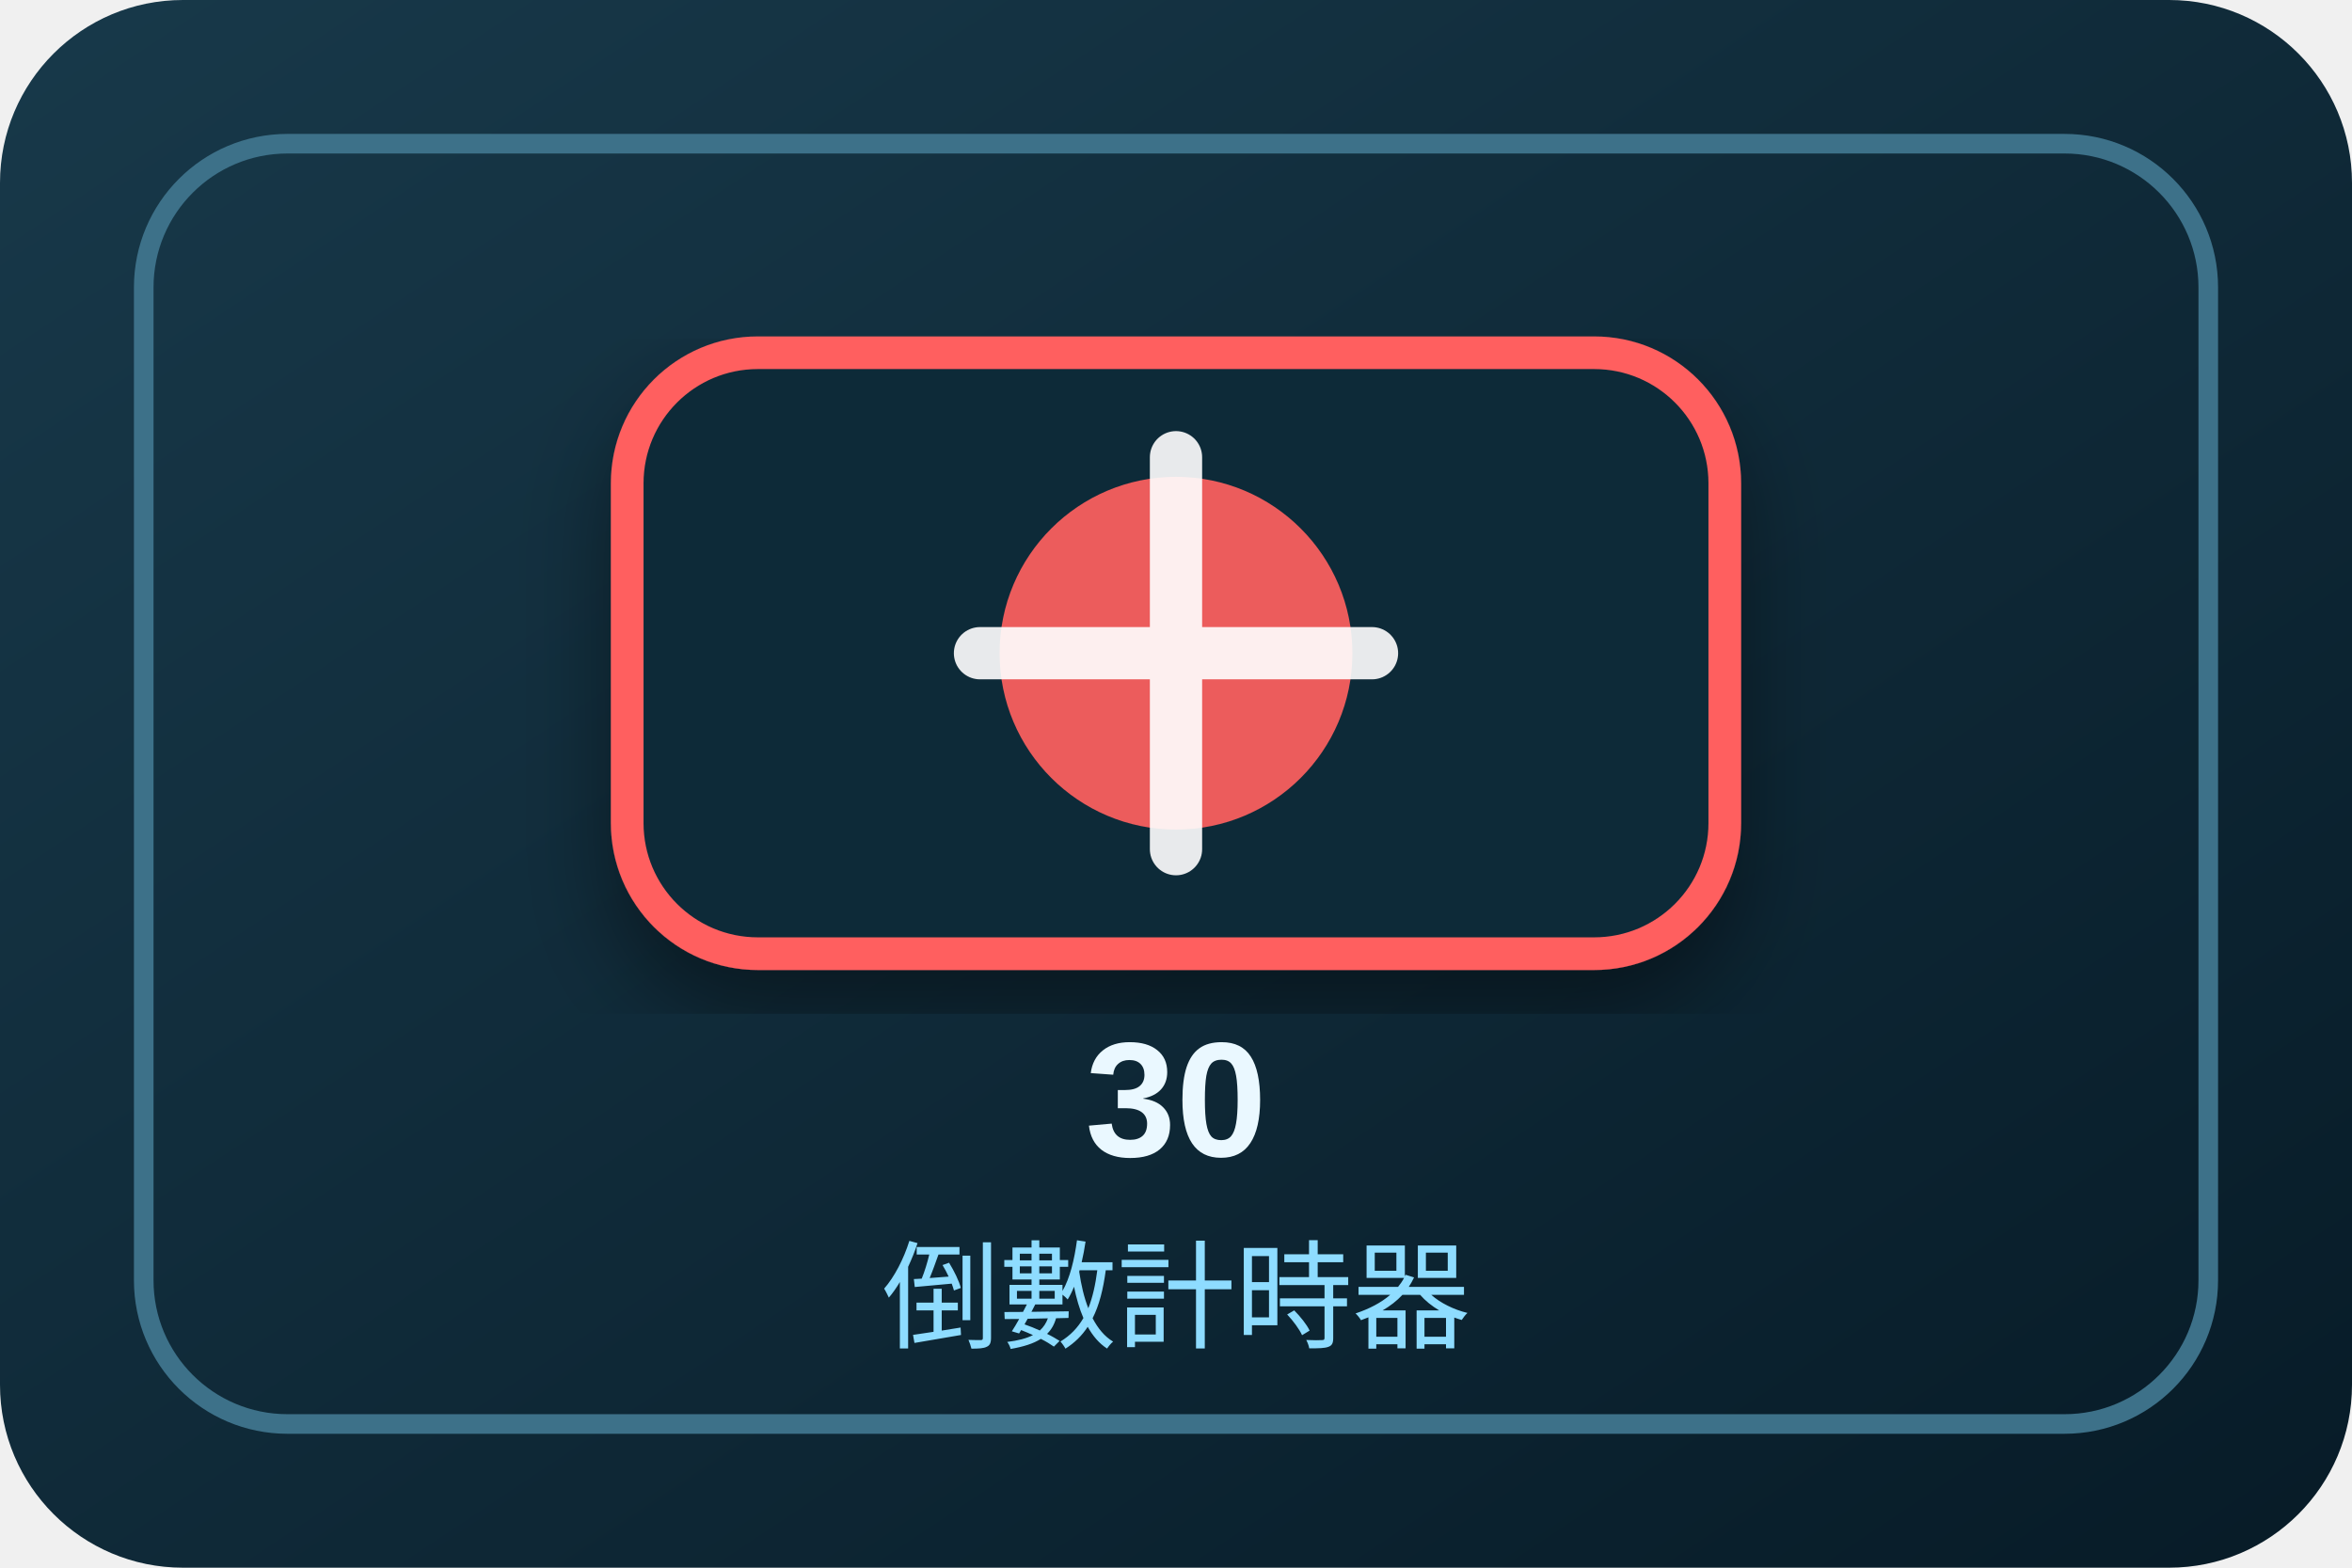
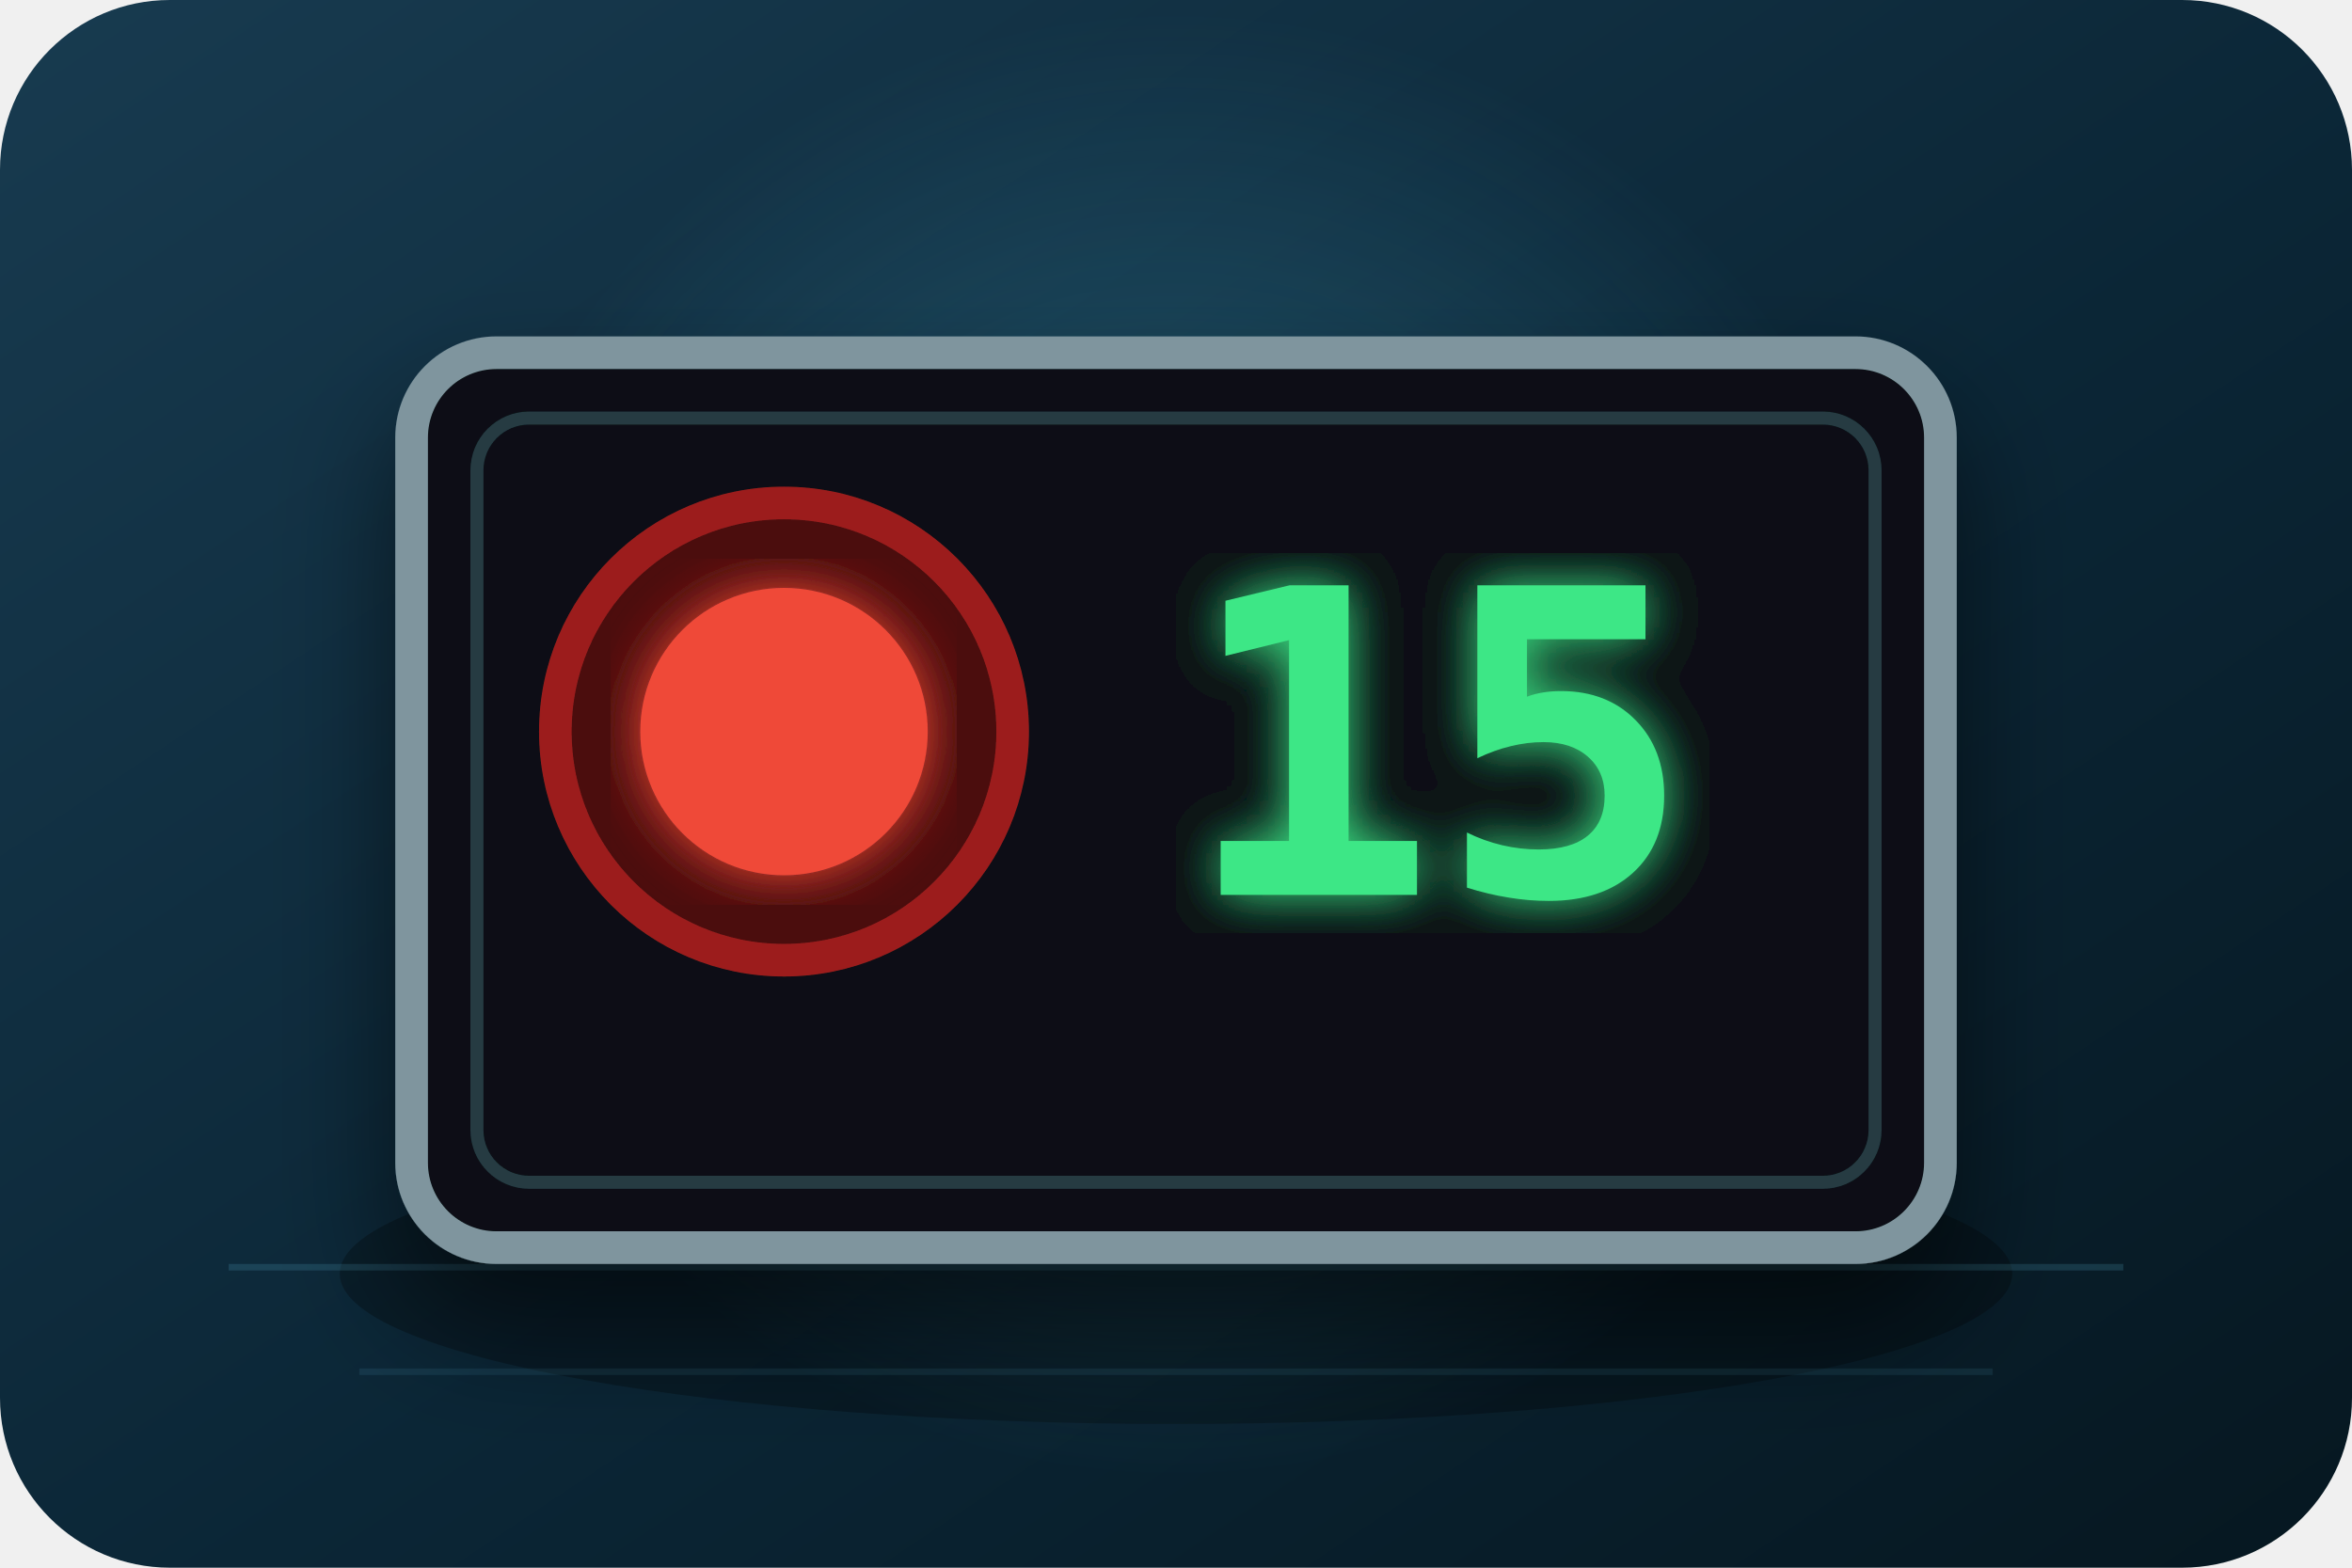
<svg xmlns="http://www.w3.org/2000/svg" width="360" height="240" viewBox="0 0 360 240">
  <defs>
-     <linearGradient id="g" x1="0" y1="0" x2="1" y2="1">
-       <stop stop-color="#18394a" />
-       <stop offset="1" stop-color="#071b27" />
+     <linearGradient id="bg" x1="0" y1="0" x2="1" y2="1">
+       <stop stop-color="#183b50" />
+       <stop offset=".55" stop-color="#0b2636" />
+       <stop offset="1" stop-color="#061720" />
    </linearGradient>
-     <filter id="s">
-       <feDropShadow dx="0" dy="7" stdDeviation="7" flood-opacity=".42" />
+     <radialGradient id="halo">
+       <stop stop-color="#5bd8ff" stop-opacity=".28" />
+       <stop offset="1" stop-color="#5bd8ff" stop-opacity="0" />
+     </radialGradient>
+     <linearGradient id="metal" x1="0" y1="0" x2="1" y2="1">
+       <stop stop-color="#dbe7ec" />
+       <stop offset=".35" stop-color="#8498a2" />
+       <stop offset=".7" stop-color="#344a54" />
+       <stop offset="1" stop-color="#172b34" />
+     </linearGradient>
+     <linearGradient id="black" x1="0" y1="0" x2="1" y2="1">
+       <stop stop-color="#53636b" />
+       <stop offset=".28" stop-color="#171e22" />
+       <stop offset="1" stop-color="#050708" />
+     </linearGradient>
+     <linearGradient id="orange" x1="0" y1="0" x2="1" y2="1">
+       <stop stop-color="#ffd064" />
+       <stop offset=".45" stop-color="#f59e0b" />
+       <stop offset="1" stop-color="#9a4d00" />
+     </linearGradient>
+     <linearGradient id="blue" x1="0" y1="0" x2="1" y2="1">
+       <stop stop-color="#88e8ff" />
+       <stop offset=".45" stop-color="#1599d5" />
+       <stop offset="1" stop-color="#064e72" />
+     </linearGradient>
+     <linearGradient id="green" x1="0" y1="0" x2="1" y2="1">
+       <stop stop-color="#b8ffcf" />
+       <stop offset=".45" stop-color="#27c56f" />
+       <stop offset="1" stop-color="#08743a" />
+     </linearGradient>
+     <linearGradient id="red" x1="0" y1="0" x2="1" y2="1">
+       <stop stop-color="#ffb7aa" />
+       <stop offset=".45" stop-color="#ed4f3d" />
+       <stop offset="1" stop-color="#7d1813" />
+     </linearGradient>
+     <filter id="shadow" x="-30%" y="-30%" width="160%" height="180%">
+       <feDropShadow dx="0" dy="10" stdDeviation="9" flood-color="#000" flood-opacity=".55" />
+     </filter>
+     <filter id="glow">
+       <feGaussianBlur stdDeviation="4" result="b" />
+       <feMerge>
+         <feMergeNode in="b" />
+         <feMergeNode in="SourceGraphic" />
+       </feMerge>
    </filter>
  </defs>
-   <rect width="360" height="240" rx="28" fill="url(#g)" />
-   <rect x="22" y="22" width="316" height="196" rx="22" fill="none" stroke="#3d7189" stroke-width="3" />
-   <g filter="url(#s)">
-     <rect x="96" y="54" width="168" height="92" rx="20" fill="#102b39" stroke="#ff5f5f" stroke-width="5" />
-     <circle cx="180" cy="100" r="27" fill="#ff5f5f" opacity=".92" />
-     <path d="M150 100h60M180 70v60" stroke="#fff" stroke-width="8" stroke-linecap="round" opacity=".9" />
+   <rect width="360" height="240" rx="26" fill="url(#bg)" />
+   <ellipse cx="180" cy="195" rx="128" ry="23" fill="#000" opacity=".28" />
+   <circle cx="180" cy="114" r="112" fill="url(#halo)" />
+   <path d="M35 194H325" stroke="#67c9eb" stroke-opacity=".16" />
+   <path d="M55 210H305" stroke="#67c9eb" stroke-opacity=".1" />
+   <g filter="url(#shadow)">
+     <rect x="63" y="54" width="234" height="137" rx="13" fill="#070f13" stroke="#7f959e" stroke-width="5" />
+     <circle cx="120" cy="112" r="35" fill="#4c0d0d" stroke="#9c1f1f" stroke-width="5" />
+     <circle cx="120" cy="112" r="22" fill="#ef4839" filter="url(#glow)" />
+     <text x="220" y="137" text-anchor="middle" font-family="monospace" font-size="65" font-weight="700" fill="#3ce786" filter="url(#glow)">15</text>
+     <rect x="73" y="64" width="214" height="117" rx="8" fill="none" stroke="#253a43" stroke-width="2" />
  </g>
-   <text x="180" y="177" text-anchor="middle" font-family="Arial, sans-serif" font-size="25" font-weight="700" fill="#eaf8ff">30</text>
-   <text x="180" y="205" text-anchor="middle" font-family="Noto Sans TC, Arial, sans-serif" font-size="18" fill="#8edcff">倒數計時器</text>
</svg>
